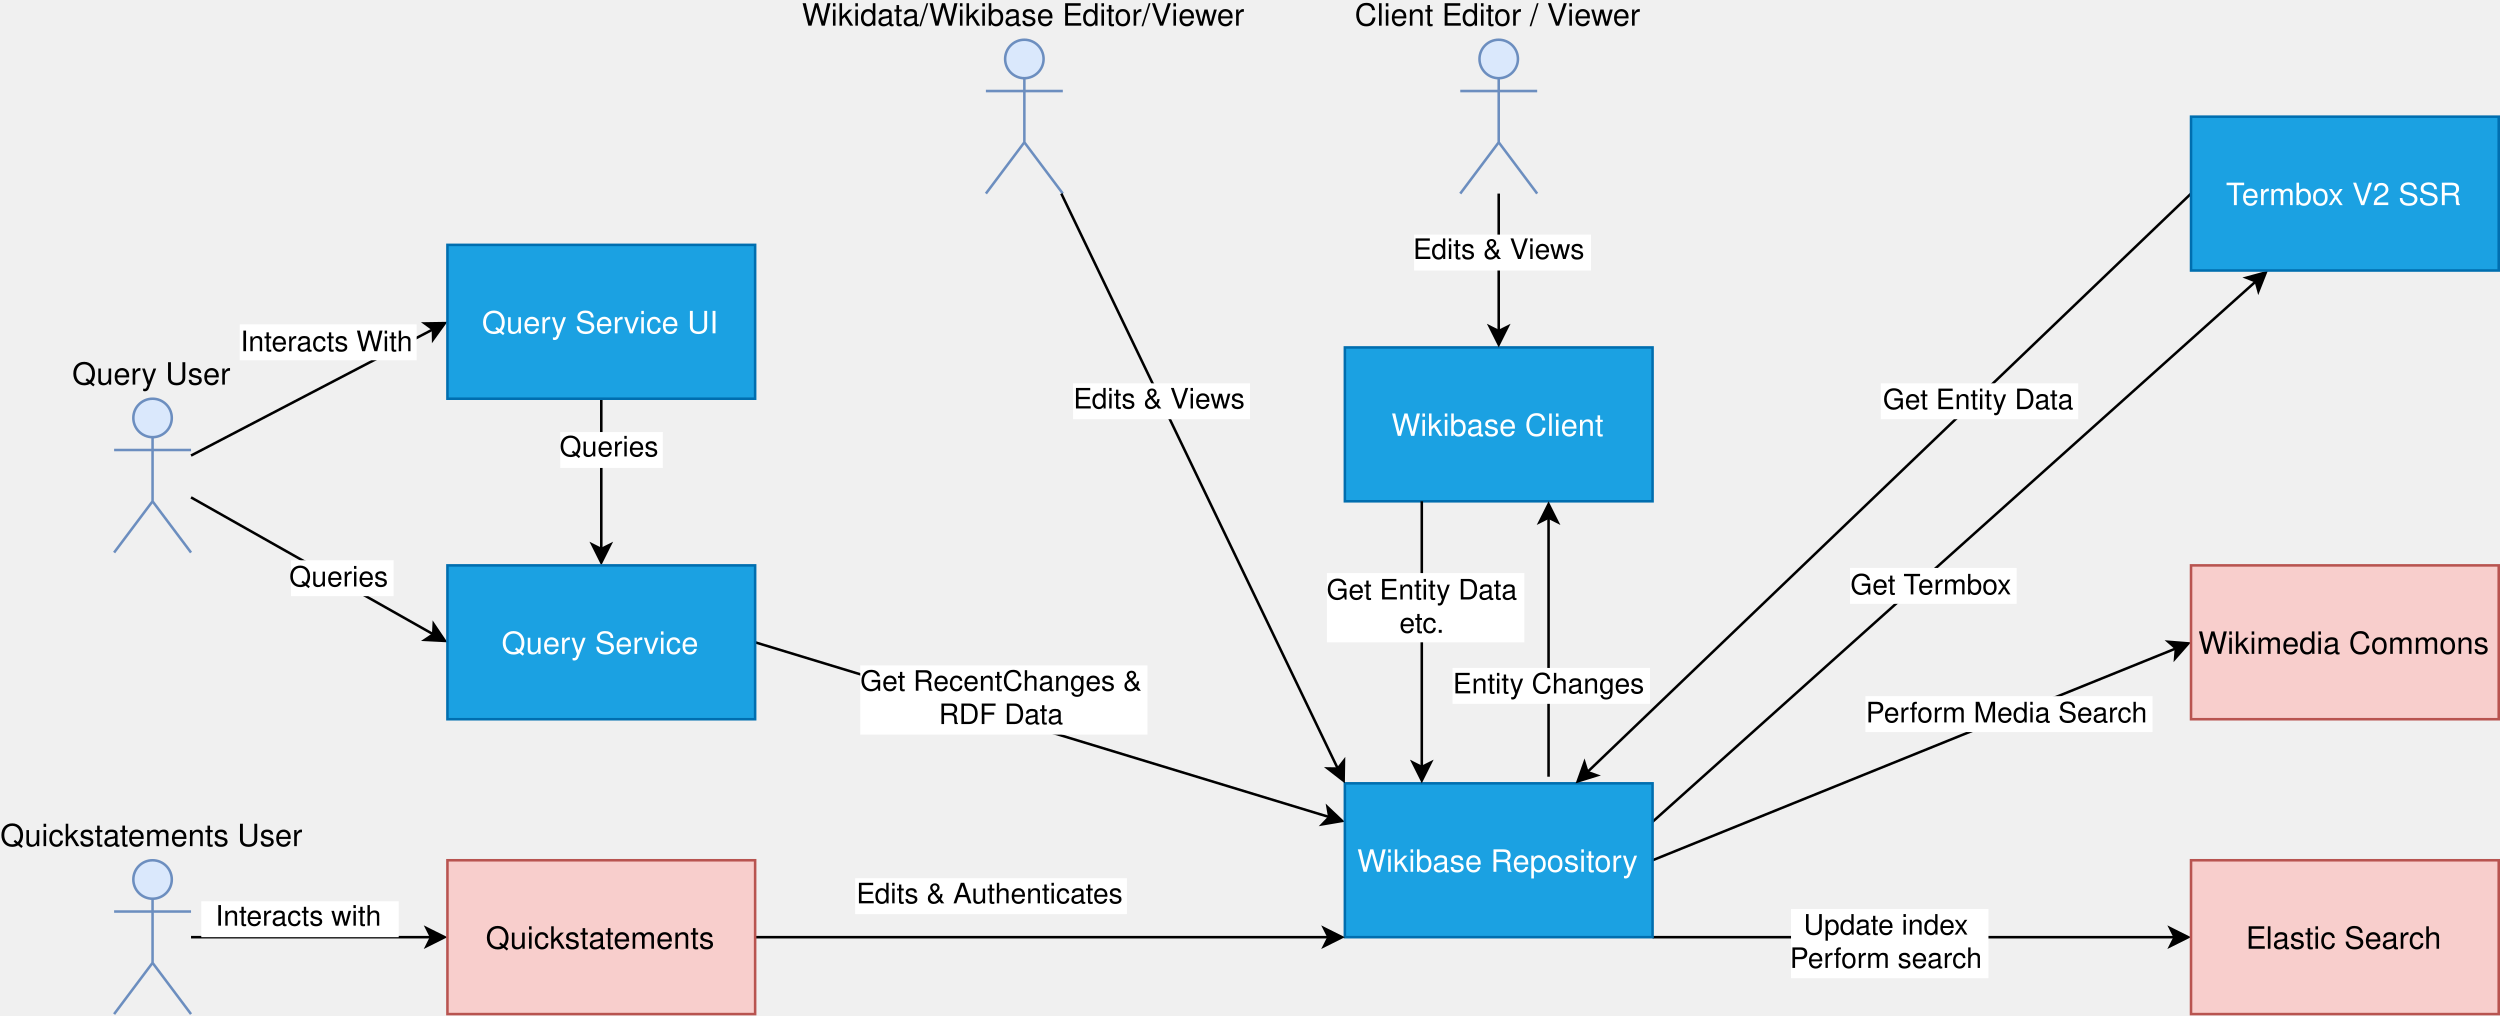
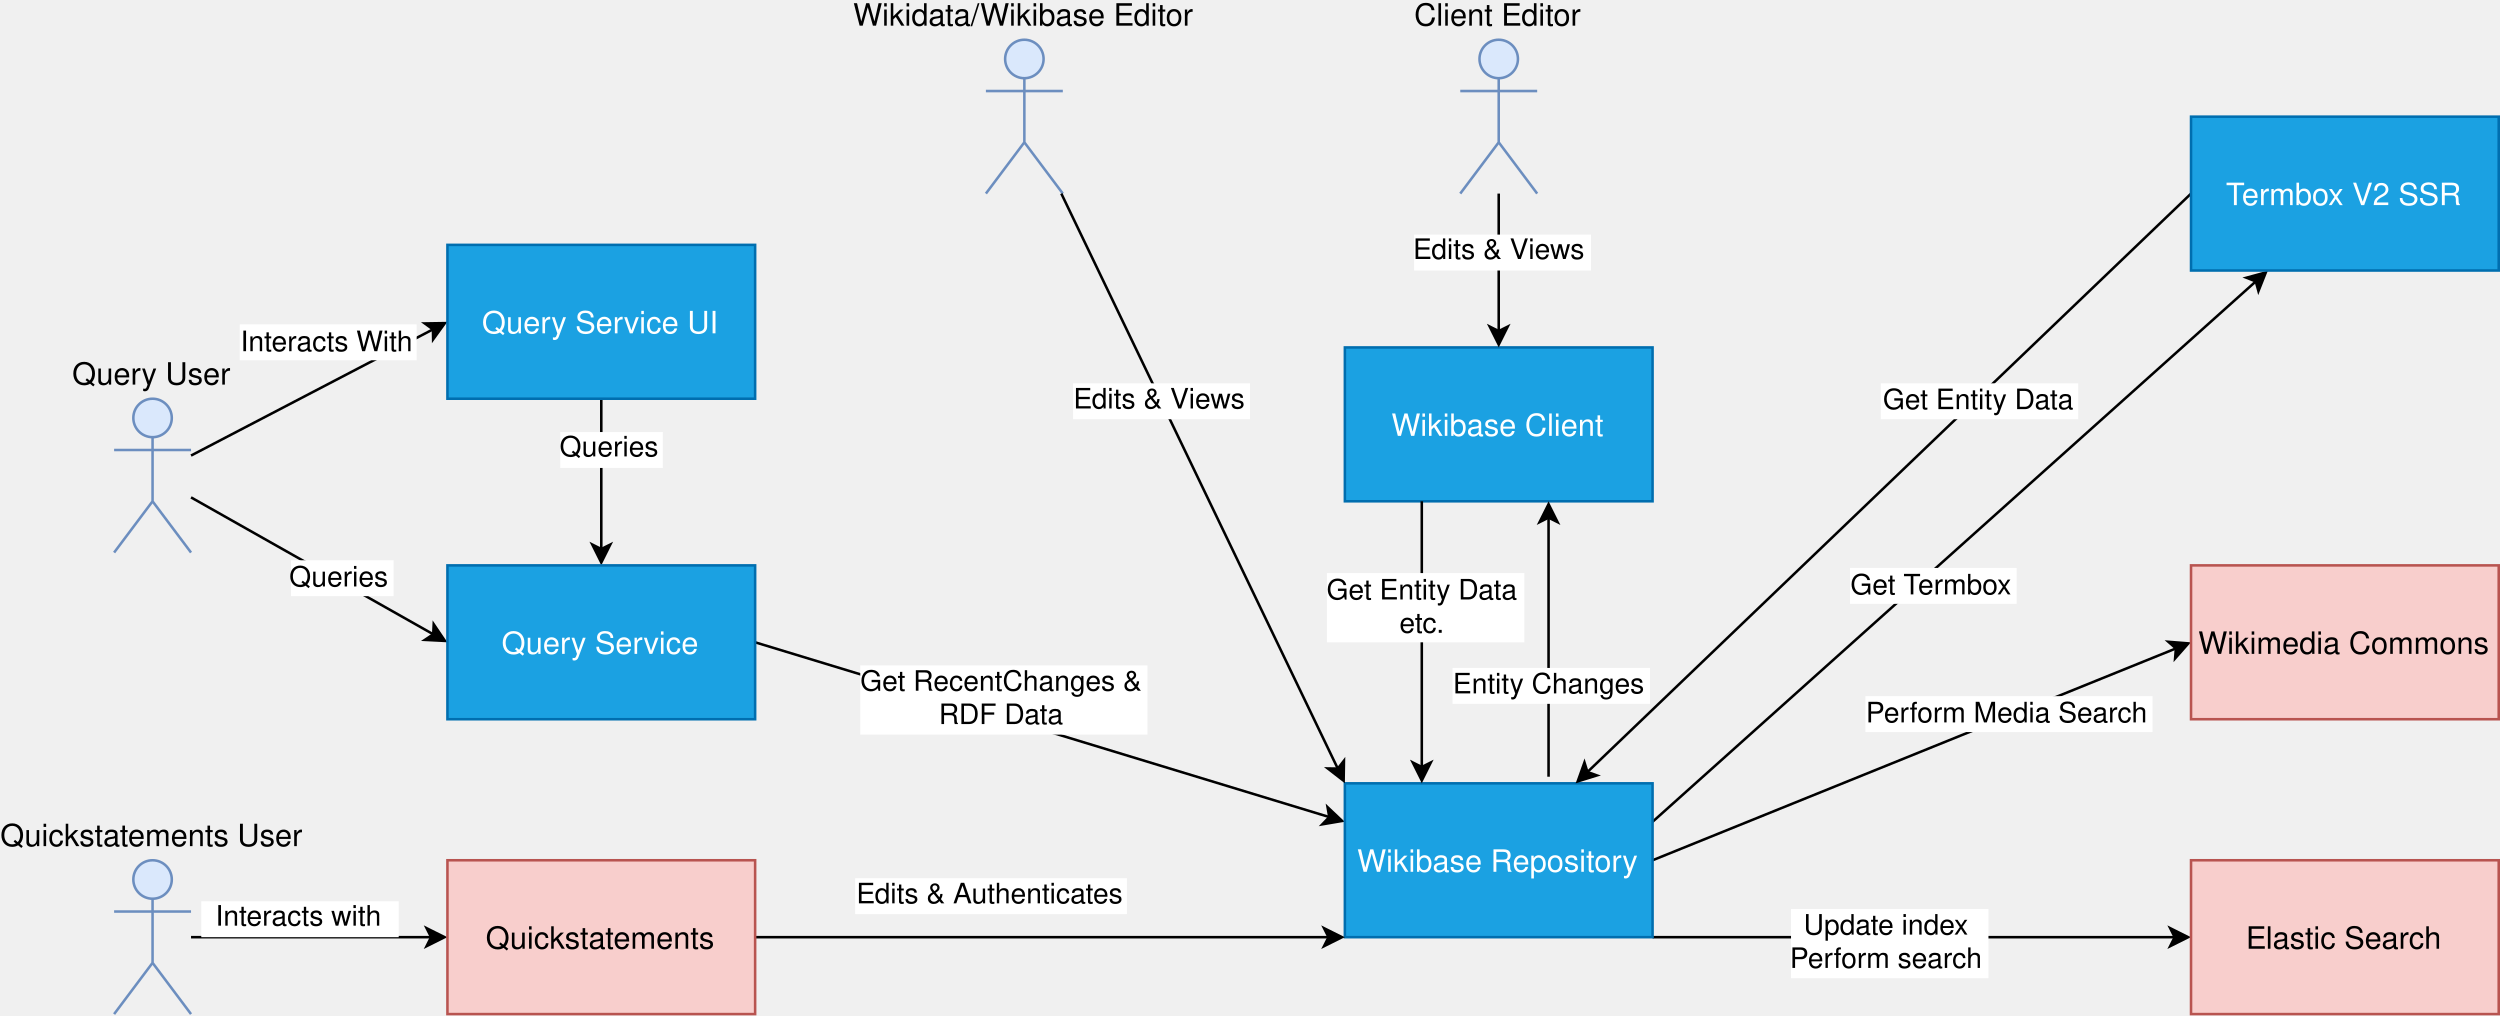
- <svg xmlns="http://www.w3.org/2000/svg" host="65bd71144e" version="1.1" width="975px" height="396px" viewBox="-0.5 -0.5 975 396" content="&lt;mxfile host=&quot;384648c2-7f44-422c-a824-dc372179f4de&quot; modified=&quot;2021-02-05T11:01:21.394Z&quot; agent=&quot;5.0 (X11; Linux x86_64) AppleWebKit/537.36 (KHTML, like Gecko) Code/1.52.1 Chrome/83.0.41.122 Electron/9.3.5 Safari/537.36&quot; etag=&quot;vQgy4bKIz7taJfgwQc4s&quot; version=&quot;13.10.0&quot; type=&quot;embed&quot;&gt;&lt;diagram id=&quot;XFkhv5XfGi1PEyDfdlKW&quot; name=&quot;Page-1&quot;&gt;7Vxbd9o4EP41PIZjyVceEyBt97S72aTXfdkjbAHa2hbHiATy6yuBhG3JJSQY2+k2Dxw8ssfWzHyfR6MhPXuYrN9kaDH/QCMc96AVrXv2qAfhAED+KQSbnQB4A3cnmWUkkrJccEcesRRaUroiEV6WTmSUxowsysKQpikOWUmGsow+lE+b0rh81wWaYUNwF6LYlH4hEZvvpAH0c/lbTGZzdWc+wd1IgtTJcibLOYroQ0Fkj3v2MKOU7b4l6yGOhfGUXXbXXf9kdP9gGU7ZMRfc/UO+uVb0579+9LiG6C/wx9vJhdRyj+KVnPAwJkIhtMYRYTTrCa3X/PMzwQ84k1NhG2UfPquF+LpK4stQnG9f3eOMEW7B92iC4xu6JIzQlJ/C6KIwehmTmZBOKGM04QN0xWKS4uHekRYXTkkcD2ks9PK72RHCwTTk8iXL6HdcGPHCAE+mfCTW7hry2WDxWEjecC8wDaiswR8RrwsiadA3mCaYZRt+ihz1VTTL8L6wpbMf8lhRonkhTDwpQzI6Z3vNuQP5F+nD5/hzYHgIRzyg5SHN2JzOaIricS69yugqjXAkTZ6f854Kj40AF/6HGdtIdKIVo1w0Z0ksR39qySVdZSE+8LySHhjKZpgdmpc8UUzmoGMyHCNG7svord3MCtMF3Hy8uuSCdyK2ULiNvSpHbDFRFYw6LBISRTvn4CV5RJOtEuGeBSUp287Hveq5o0rrHwwNI7r35CnvUuKnqqi3+gAMgnLgS01Hm18qvxGzyTVfAKcPHE2zpoVOp0seK7oL9495glcNp/69IuH3JUMMJ1hYHVqflr9JUAsH6Fslj8FB2yQYGB46meK4ebLNV3n99uCbOOi76nC0Lg6ONvLo5dToHEmNfqeY0fYNEClOFPD5QnhEdI0Yg/qIETq2XQZDPbwY9MtqOSv2La8xYoT/J0AN6gZUtU8dq0ybAZ+7DxwY7D49v6xw99hSR/0uthUIii8/nBG+9uoYXFUw1pLH2FoCfyJczw9Fp9JNm9+ZyTGZCQAtZybQPieR5tz5rUSddROp3zEi9cpeHlh9q/CnbN4QkTrm0rCrRGrXRaQXPPHhr62SF+zTmFTlOW5TOY6ZtypivcPZPeGA4BT77gn4anwIJghgWMWHluWNL6/FFTRlBfl0+1cP++kJhmuSH4CNsl+D6zL4VB6J14R9VUr490L2yY/yi8TB6ZQ5OJIy1QuqI6s5qGpGOSreCPhZt1gQ1XCO0pkgNv7UHkoWWxN5IvCFtW5Hom48Qgz1hrB3aRnOb5v/6lz3ubZXAptzGv0pYnUGfV+vhw343QaFv6ApijSDwaDI18uOwHdbpkfHTA6LtfuUprUU6wv5IiwljOBFjAnPRZmKCp/mTNApznTMJdqOMz/iLJnQdddo0KkzDQRALaH3O2KnEWEDK2q3GdhVoAe0Dh2nW9DxDOh8WkSIidybcPOvC9nFDc6mNEuEOTDKws5VlVVY1QIr2/E0WNWz36bA2gDK/NZQ9lRW33wl+nh82t3Cp1kkzmH4AUcEbXPBTsJRre/rSPY9R0NjPdm+lugHfdsuFbKawiowS1hfyHcyQUt8ixfUcG2Hs3zf1famvbaLILbzhP1OS+n9Z9WAFV1az6DLE2hPNfC9siqIQruR0Y9TRthGFTk6xngq0OpJQMCJCUcDrGX2Mu5XXNZnMXJ3d/uauAtYQetkBc9JVs8pPpzAOvB1so5qJCnEs2jJ1aqt1uWKzblNOJewBreYMsqQ3MGt9s7BcKqpBbH0ZndrScEubL/v6q2NsK/1YpyRxMxXjdGD+BwGmwYhDit35CeB67gHkfXyWmpVB2CzxAVM8IgUNpFrlCFNEpp20pY563emMA3MiuY4RkvOHT9f7nXRko2GpQlktYZSv7B4PZmIvopq0o5upR2jbcJ9rUzay3+ucv37hyoVHvRA2YNN/lBF3bqBbf86kkgZcC2ki9UpCbAG2gvB0pyye3qjo8nQFOjFEF9TVF9rVMVirCp5FVhtsy9qX+n69dbIKpN83a2GFRUj2AzsPC15cF4KOo15A61rv0bMHbdgbB1ztS0Cu4e589Z24ctqu3mLRk17zu0VVH6lN6SZ2FYWlfcb3piF/TZh26lysvJPHwbFVrhBWUE9oPbOCmrPg8+pg+aolhdKWHOjWo59eJ+bH9zgjPC5i/DIlevCE17XFRvbDb2vfZ0D9KXLsRygKzonB5hN53v073tr20O86sbpBOJPwTQ/zP/Pxu70/L+V2OMf&lt;/diagram&gt;&lt;/mxfile&gt;">
+ <svg xmlns="http://www.w3.org/2000/svg" host="65bd71144e" version="1.1" width="975px" height="396px" viewBox="-0.5 -0.5 975 396" content="&lt;mxfile host=&quot;79a16c44-52bf-44cf-8d14-1deb2cf35835&quot; modified=&quot;2021-02-09T12:55:36.402Z&quot; agent=&quot;5.0 (X11; Linux x86_64) AppleWebKit/537.36 (KHTML, like Gecko) Code/1.53.0 Chrome/87.0.428.141 Electron/11.2.1 Safari/537.36&quot; etag=&quot;wMlX0DkWWJeJIZ4gQTVV&quot; version=&quot;14.2.4&quot; type=&quot;embed&quot;&gt;&lt;diagram id=&quot;XFkhv5XfGi1PEyDfdlKW&quot; name=&quot;Page-1&quot;&gt;7Vxdd9o4EP01PIZjyd+PCZC2e7q72aSf+7JH2AK0tS2OEQn0168EErYlNyHB2E63POTgkS1bM3Ovr0YiA3uUbt7kaLn4ncY4GUAr3gzs8QDCEED+Vxi2ewPwHLC3zHMSS1thuCPfsTRa0romMV5VTmSUJowsq8aIZhmOWMWG8pw+VE+b0aR61yWaY8NwF6HEtH4mMVvsrQH0C/tbTOYLdWfghfuWFKmT5UhWCxTTh5LJngzsUU4p239LNyOcCOcpv+yvu/5B6+HBcpyxYy64+5t8da34j3/8+PsGoj/Bb2+nF7KXe5Ss5YBHCREdQmsSE0Zz+exsqxzCh7EUX9dpchmJE+yre5wzwl32Hk1xckNXhBGa8VMYXZZaLxMyF9YpZYymvIGuWUIyPDpEzuLGGUmSEU1Ev/xudoxwMIu4fcVy+g2XWrwowNMZb0m0u0b88bF4LCRveDCYHlPD54+INyWT9OAbTFPM8i0/Rbb6obu/RObzhS2j+1AkhzItSnnhSRuS6Tg/9FxEjH+RQXtOAEMjQjjmGSwPac4WdE4zlEwK61VO11mMY+ny4pz3VERsDLjxX8zYVsIRrRnlpgVLE9n6Q0+u6DqP8CPPK/mAoXyO2WPjkieKwTwamBwniJH7Klwbd7MCcQkoH64uueGdyC0U7XKvLhA7TNQlow6LlMTxPjh4Rb6j6a4TEZ4lJRnbjce9GrjjWu8/mhpGdh/YUt6lQkh1WW8NAQiDauLLno52v+z8Roym6PkCOEPgaD1rvdDZbMVzRQ/h4TFPiKoR1L/WJPq2YojhFAuvQ+vjCv8iwWo6QN+qRAyGXZNgYEToZIrj7sm3X+T1u4Ov4mDoqsPxptw43sqjl1OjcyQ1+r1iRts3QKQ4UcDnM+EZ0TdiDJojRujYdhUMzfBiMKx2y1lxaHmtESP8PwEqbBpQ9TF1rCptBnzsPnBgsP/r+dUO948t+2g+xLYCQfnlh3PCJ1s9g6tKxkZ0jK0J+BPhen4oOrVh2v5SJscoEwA6VibQPieRFtz5tUKdTROp3zMi9apRDq2hVfoon7dEpI45NewrkdpNEekFFz78tVWJgn0akyqd47alcUzdqoj1Duf3hAOCU+y7J+Cr8SGYIoBhHR9alje5vBZX0IyV7LPdpxn20wWGa5IfgK2yX4vzMviUjsQbwr6oTvj3kvrkR8VF4uB0ygyPpEz1gurJbA6qmlGBijcCftYtFkQ1WqBsLoiNP7WH0uXORZ5IfOGt2/E1bxkjhgYjOLi0jOB3zX9Nzvtc26uAzTmN/hSxOuHQ1+thIb9bWPoEbVGkmQwGRb5edgS+2zE9OqY4LNfuM5o1Uqwv6UVYEYzgRYwJz0WZigqf5kzQK850zCnanjM/4Dyd0k3faNBpUgYCoKbQhxWx04iwhRm12w7satADOoeO0y/oeAZ0Pi5jxIT2Jtz9m5K6uMH5jOapcAdGedS7qrJKq0ZgZTueBqtm1tsUWFtAmd8Zyp5S9e1Xoo/Hp90vfJpF4gKGv+OYoJ0W7CUc1fy+CbHvORoam1H7mtAPhrZdKWS1hVVglrA+k29kilb4Fi+pEdoeq3zf1damva6LILbzhP9Ok/T+s2rAii6tZ9DlCbSnduy9siqIQruh6CcZI2yrihw9YzyVaM0IEHCi4GiBtczNi4cZl/VJtNzd3b4m7gJW0DlZwXOS1XOKDyewDnydrKM2kpTyWezB1aqt1uWaLbhPOJewFpeYcsqQXMGtj86j6dTQFsTKm91tRIJd2P7Q1bc2wqG2F+OMJGa+aow9iM9hsFkQ4ah2RX4auI77KLJeXkut2wHYLnEBEzxCwqZyjjKiaUqzXvqyYP3eFKaBWdGcJGjFuePH070+erLVtDSBrOZQ6icVr0eJ6LOoNv3o1vox3gnua+XSwa/fp9QGzgPVwLX5+xR16xZW+5vQjjLPOlCJ9UoEWKH2HrC0oOyf3tjIZPQU6DUQX+uouR1RNXOwOs36ieCHLrdDHQpcP9/UWAnI173DsKZQBNuBnadpBueloNOYN9A26zeIuePmiZ1jrrG5X/8wd96SLnxZSbfYmdHQUnN3dZSf6Q1p6tnaWvJhnRuzaNglbHtVRVbxGcKgvAMurHbQDKi9s4La8+Bzyp8FquWFEtbcqZZjP768zQ9ucE742EV6FJ3rxhNe1zXr2S29r32dA/Spy7EcoHd0Tg4w95of0H/YUtsd4tUmnF4g/hRM88Pi/2nsTy/+K4k9+Q8=&lt;/diagram&gt;&lt;/mxfile&gt;">
  <defs />
  <g>
    <ellipse cx="584" cy="22.5" rx="7.5" ry="7.5" fill="#dae8fc" stroke="#6c8ebf" pointer-events="all" />
    <path d="M 584 30 L 584 55 M 584 35 L 569 35 M 584 35 L 599 35 M 584 55 L 569 75 M 584 55 L 599 75" fill="none" stroke="#6c8ebf" stroke-miterlimit="10" pointer-events="all" />
    <g fill="#000000" font-family="Helvetica" text-anchor="middle" font-size="12px">
      <text x="583.5" y="9.5">
-                 Client Editor / Viewer
+                 Client Editor
            </text>
    </g>
    <path d="M 74 365 L 167.63 365" fill="none" stroke="#000000" stroke-miterlimit="10" pointer-events="stroke" />
    <path d="M 172.88 365 L 165.88 368.5 L 167.63 365 L 165.88 361.5 Z" fill="#000000" stroke="#000000" stroke-miterlimit="10" pointer-events="all" />
    <g fill="#000000" font-family="Helvetica" text-anchor="middle" font-size="11px">
      <rect fill="#ffffff" stroke="none" x="78" y="351" width="77" height="14" stroke-width="0" />
      <text x="115.86" y="360.5">
                Interacts with
            </text>
    </g>
    <ellipse cx="59" cy="342.5" rx="7.5" ry="7.5" fill="#dae8fc" stroke="#6c8ebf" pointer-events="all" />
    <path d="M 59 350 L 59 375 M 59 355 L 44 355 M 59 355 L 74 355 M 59 375 L 44 395 M 59 375 L 74 395" fill="none" stroke="#6c8ebf" stroke-miterlimit="10" pointer-events="all" />
    <g fill="#000000" font-family="Helvetica" text-anchor="middle" font-size="12px">
      <text x="58.5" y="329.5">
                Quickstatements User
            </text>
    </g>
    <path d="M 74 177.17 L 168.35 127.95" fill="none" stroke="#000000" stroke-miterlimit="10" pointer-events="stroke" />
    <path d="M 173.01 125.52 L 168.42 131.86 L 168.35 127.95 L 165.18 125.65 Z" fill="#000000" stroke="#000000" stroke-miterlimit="10" pointer-events="all" />
    <g fill="#000000" font-family="Helvetica" text-anchor="middle" font-size="11px">
      <rect fill="#ffffff" stroke="none" x="93" y="126" width="69" height="14" stroke-width="0" />
      <text x="126.84" y="136.46">
                Interacts With
            </text>
    </g>
    <path d="M 74 193.48 L 168.46 246.87" fill="none" stroke="#000000" stroke-miterlimit="10" pointer-events="stroke" />
    <path d="M 173.03 249.45 L 165.21 249.05 L 168.46 246.87 L 168.65 242.96 Z" fill="#000000" stroke="#000000" stroke-miterlimit="10" pointer-events="all" />
    <g fill="#000000" font-family="Helvetica" text-anchor="middle" font-size="11px">
      <rect fill="#ffffff" stroke="none" x="113" y="218" width="40" height="14" stroke-width="0" />
      <text x="131.57" y="228.22">
                Queries
            </text>
    </g>
    <ellipse cx="59" cy="162.5" rx="7.5" ry="7.5" fill="#dae8fc" stroke="#6c8ebf" pointer-events="all" />
    <path d="M 59 170 L 59 195 M 59 175 L 44 175 M 59 175 L 74 175 M 59 195 L 44 215 M 59 195 L 74 215" fill="none" stroke="#6c8ebf" stroke-miterlimit="10" pointer-events="all" />
    <g fill="#000000" font-family="Helvetica" text-anchor="middle" font-size="12px">
      <text x="58.5" y="149.5">
                Query User
            </text>
    </g>
    <path d="M 234 155 L 234 213.63" fill="none" stroke="#000000" stroke-miterlimit="10" pointer-events="stroke" />
    <path d="M 234 218.88 L 230.5 211.88 L 234 213.63 L 237.5 211.88 Z" fill="#000000" stroke="#000000" stroke-miterlimit="10" pointer-events="all" />
    <g fill="#000000" font-family="Helvetica" text-anchor="middle" font-size="11px">
      <rect fill="#ffffff" stroke="none" x="218" y="168" width="40" height="14" stroke-width="0" />
      <text x="237" y="177.5">
                Queries
            </text>
    </g>
    <rect x="174" y="95" width="120" height="60" fill="#1ba1e2" stroke="#006eaf" pointer-events="all" />
    <g fill="#ffffff" font-family="Helvetica" text-anchor="middle" font-size="12px">
      <text x="233.5" y="129.5">
                Query Service UI
            </text>
    </g>
    <path d="M 294 250 L 517.91 318.15" fill="none" stroke="#000000" stroke-miterlimit="10" pointer-events="stroke" />
    <path d="M 522.93 319.67 L 515.21 320.98 L 517.91 318.15 L 517.25 314.29 Z" fill="#000000" stroke="#000000" stroke-miterlimit="10" pointer-events="all" />
    <g fill="#000000" font-family="Helvetica" text-anchor="middle" font-size="11px">
      <rect fill="#ffffff" stroke="none" x="335" y="259" width="112" height="27" stroke-width="0" />
      <text x="389.88" y="268.88">
                Get RecentChanges &amp;
            </text>
      <text x="389.88" y="281.88">
                RDF Data
            </text>
    </g>
    <rect x="174" y="220" width="120" height="60" fill="#1ba1e2" stroke="#006eaf" pointer-events="all" />
    <g fill="#ffffff" font-family="Helvetica" text-anchor="middle" font-size="12px">
      <text x="233.5" y="254.5">
                Query Service
            </text>
    </g>
    <path d="M 644 320 L 879.26 109.25" fill="none" stroke="#000000" stroke-miterlimit="10" pointer-events="stroke" />
    <path d="M 883.17 105.75 L 880.29 113.02 L 879.26 109.25 L 875.62 107.81 Z" fill="#000000" stroke="#000000" stroke-miterlimit="10" pointer-events="all" />
    <g fill="#000000" font-family="Helvetica" text-anchor="middle" font-size="11px">
      <rect fill="#ffffff" stroke="none" x="721" y="221" width="65" height="14" stroke-width="0" />
      <text x="752.51" y="231.32">
                Get Termbox
            </text>
    </g>
    <path d="M 644 365 L 847.63 365" fill="none" stroke="#000000" stroke-miterlimit="10" pointer-events="stroke" />
    <path d="M 852.88 365 L 845.88 368.5 L 847.63 365 L 845.88 361.5 Z" fill="#000000" stroke="#000000" stroke-miterlimit="10" pointer-events="all" />
    <g fill="#000000" font-family="Helvetica" text-anchor="middle" font-size="11px">
      <rect fill="#ffffff" stroke="none" x="698" y="354" width="77" height="27" stroke-width="0" />
      <text x="735" y="364">
                Update index
            </text>
      <text x="735" y="377">
                Perform search
            </text>
    </g>
    <path d="M 644 335 L 848.1 252.39" fill="none" stroke="#000000" stroke-miterlimit="10" pointer-events="stroke" />
    <path d="M 852.96 250.42 L 847.79 256.29 L 848.1 252.39 L 845.16 249.8 Z" fill="#000000" stroke="#000000" stroke-miterlimit="10" pointer-events="all" />
    <g fill="#000000" font-family="Helvetica" text-anchor="middle" font-size="11px">
      <rect fill="#ffffff" stroke="none" x="727" y="271" width="112" height="14" stroke-width="0" />
      <text x="782.05" y="281.23">
                Perform Media Search
            </text>
    </g>
    <rect x="524" y="305" width="120" height="60" fill="#1ba1e2" stroke="#006eaf" pointer-events="all" />
    <g fill="#ffffff" font-family="Helvetica" text-anchor="middle" font-size="12px">
      <text x="583.5" y="339.5">
                Wikibase Repository
            </text>
    </g>
    <path d="M 854 75 L 618.6 300.59" fill="none" stroke="#000000" stroke-miterlimit="10" pointer-events="stroke" />
    <path d="M 614.81 304.23 L 617.44 296.86 L 618.6 300.59 L 622.28 301.91 Z" fill="#000000" stroke="#000000" stroke-miterlimit="10" pointer-events="all" />
    <g fill="#000000" font-family="Helvetica" text-anchor="middle" font-size="11px">
      <rect fill="#ffffff" stroke="none" x="733" y="149" width="77" height="14" stroke-width="0" />
      <text x="770.97" y="159.07">
                Get Entity Data
            </text>
    </g>
    <rect x="854" y="45" width="120" height="60" fill="#1ba1e2" stroke="#006eaf" pointer-events="all" />
    <g fill="#ffffff" font-family="Helvetica" text-anchor="middle" font-size="12px">
      <text x="913.5" y="79.5">
                Termbox V2 SSR
            </text>
    </g>
    <path d="M 294 365 L 517.63 365" fill="none" stroke="#000000" stroke-miterlimit="10" pointer-events="stroke" />
    <path d="M 522.88 365 L 515.88 368.5 L 517.63 365 L 515.88 361.5 Z" fill="#000000" stroke="#000000" stroke-miterlimit="10" pointer-events="all" />
    <g fill="#000000" font-family="Helvetica" text-anchor="middle" font-size="11px">
      <rect fill="#ffffff" stroke="none" x="333" y="342" width="106" height="14" stroke-width="0" />
      <text x="385.42" y="351.8">
                Edits &amp; Authenticates
            </text>
    </g>
    <rect x="174" y="335" width="120" height="60" fill="#f8cecc" stroke="#b85450" pointer-events="all" />
    <g fill="#000000" font-family="Helvetica" text-anchor="middle" font-size="12px">
      <text x="233.5" y="369.5">
                Quickstatements
            </text>
    </g>
    <rect x="854" y="220" width="120" height="60" fill="#f8cecc" stroke="#b85450" pointer-events="all" />
    <g fill="#000000" font-family="Helvetica" text-anchor="middle" font-size="12px">
      <text x="913.5" y="254.5">
                Wikimedia Commons
            </text>
    </g>
    <rect x="854" y="335" width="120" height="60" fill="#f8cecc" stroke="#b85450" pointer-events="all" />
    <g fill="#000000" font-family="Helvetica" text-anchor="middle" font-size="12px">
      <text x="913.5" y="369.5">
                Elastic Search
            </text>
    </g>
    <rect x="524" y="135" width="120" height="60" fill="#1ba1e2" stroke="#006eaf" pointer-events="all" />
    <g fill="#ffffff" font-family="Helvetica" text-anchor="middle" font-size="12px">
      <text x="583.5" y="169.5">
                Wikibase Client
            </text>
    </g>
    <ellipse cx="399" cy="22.5" rx="7.5" ry="7.5" fill="#dae8fc" stroke="#6c8ebf" pointer-events="all" />
    <path d="M 399 30 L 399 55 M 399 35 L 384 35 M 399 35 L 414 35 M 399 55 L 384 75 M 399 55 L 414 75" fill="none" stroke="#6c8ebf" stroke-miterlimit="10" pointer-events="all" />
    <g fill="#000000" font-family="Helvetica" text-anchor="middle" font-size="12px">
      <text x="398.5" y="9.5">
-                 Wikidata/Wikibase Editor/Viewer
+                 Wikidata/Wikibase Editor
            </text>
    </g>
    <path d="M 413.42 75 L 521.24 299.26" fill="none" stroke="#000000" stroke-miterlimit="10" pointer-events="stroke" />
    <path d="M 523.52 303.99 L 517.33 299.2 L 521.24 299.26 L 523.64 296.17 Z" fill="#000000" stroke="#000000" stroke-miterlimit="10" pointer-events="all" />
    <g fill="#000000" font-family="Helvetica" text-anchor="middle" font-size="11px">
      <rect fill="#ffffff" stroke="none" x="418" y="149" width="69" height="14" stroke-width="0" />
      <text x="451.55" y="158.81">
                Edits &amp; Views
            </text>
    </g>
    <path d="M 584 75 L 584 128.63" fill="none" stroke="#000000" stroke-miterlimit="10" pointer-events="stroke" />
    <path d="M 584 133.88 L 580.5 126.88 L 584 128.63 L 587.5 126.88 Z" fill="#000000" stroke="#000000" stroke-miterlimit="10" pointer-events="all" />
    <g fill="#000000" font-family="Helvetica" text-anchor="middle" font-size="11px">
      <rect fill="#ffffff" stroke="none" x="551" y="91" width="69" height="14" stroke-width="0" />
      <text x="584" y="100.5">
                Edits &amp; Views
            </text>
    </g>
    <path d="M 554 195 L 554 298.63" fill="none" stroke="#000000" stroke-miterlimit="10" pointer-events="stroke" />
    <path d="M 554 303.88 L 550.5 296.88 L 554 298.63 L 557.5 296.88 Z" fill="#000000" stroke="#000000" stroke-miterlimit="10" pointer-events="all" />
    <g fill="#000000" font-family="Helvetica" text-anchor="middle" font-size="11px">
      <rect fill="#ffffff" stroke="none" x="517" y="223" width="77" height="27" stroke-width="0" />
      <text x="554" y="233.29">
                Get Entity Data
            </text>
      <text x="554" y="246.29">
                etc.
            </text>
    </g>
    <path d="M 603.44 302.42 L 603.44 201.37" fill="none" stroke="#000000" stroke-miterlimit="10" pointer-events="stroke" />
    <path d="M 603.44 196.12 L 606.94 203.12 L 603.44 201.37 L 599.94 203.12 Z" fill="#000000" stroke="#000000" stroke-miterlimit="10" pointer-events="all" />
    <g fill="#000000" font-family="Helvetica" text-anchor="middle" font-size="11px">
      <rect fill="#ffffff" stroke="none" x="566" y="260" width="77" height="14" stroke-width="0" />
      <text x="603.44" y="269.92">
                Entity Changes
            </text>
    </g>
  </g>
</svg>
